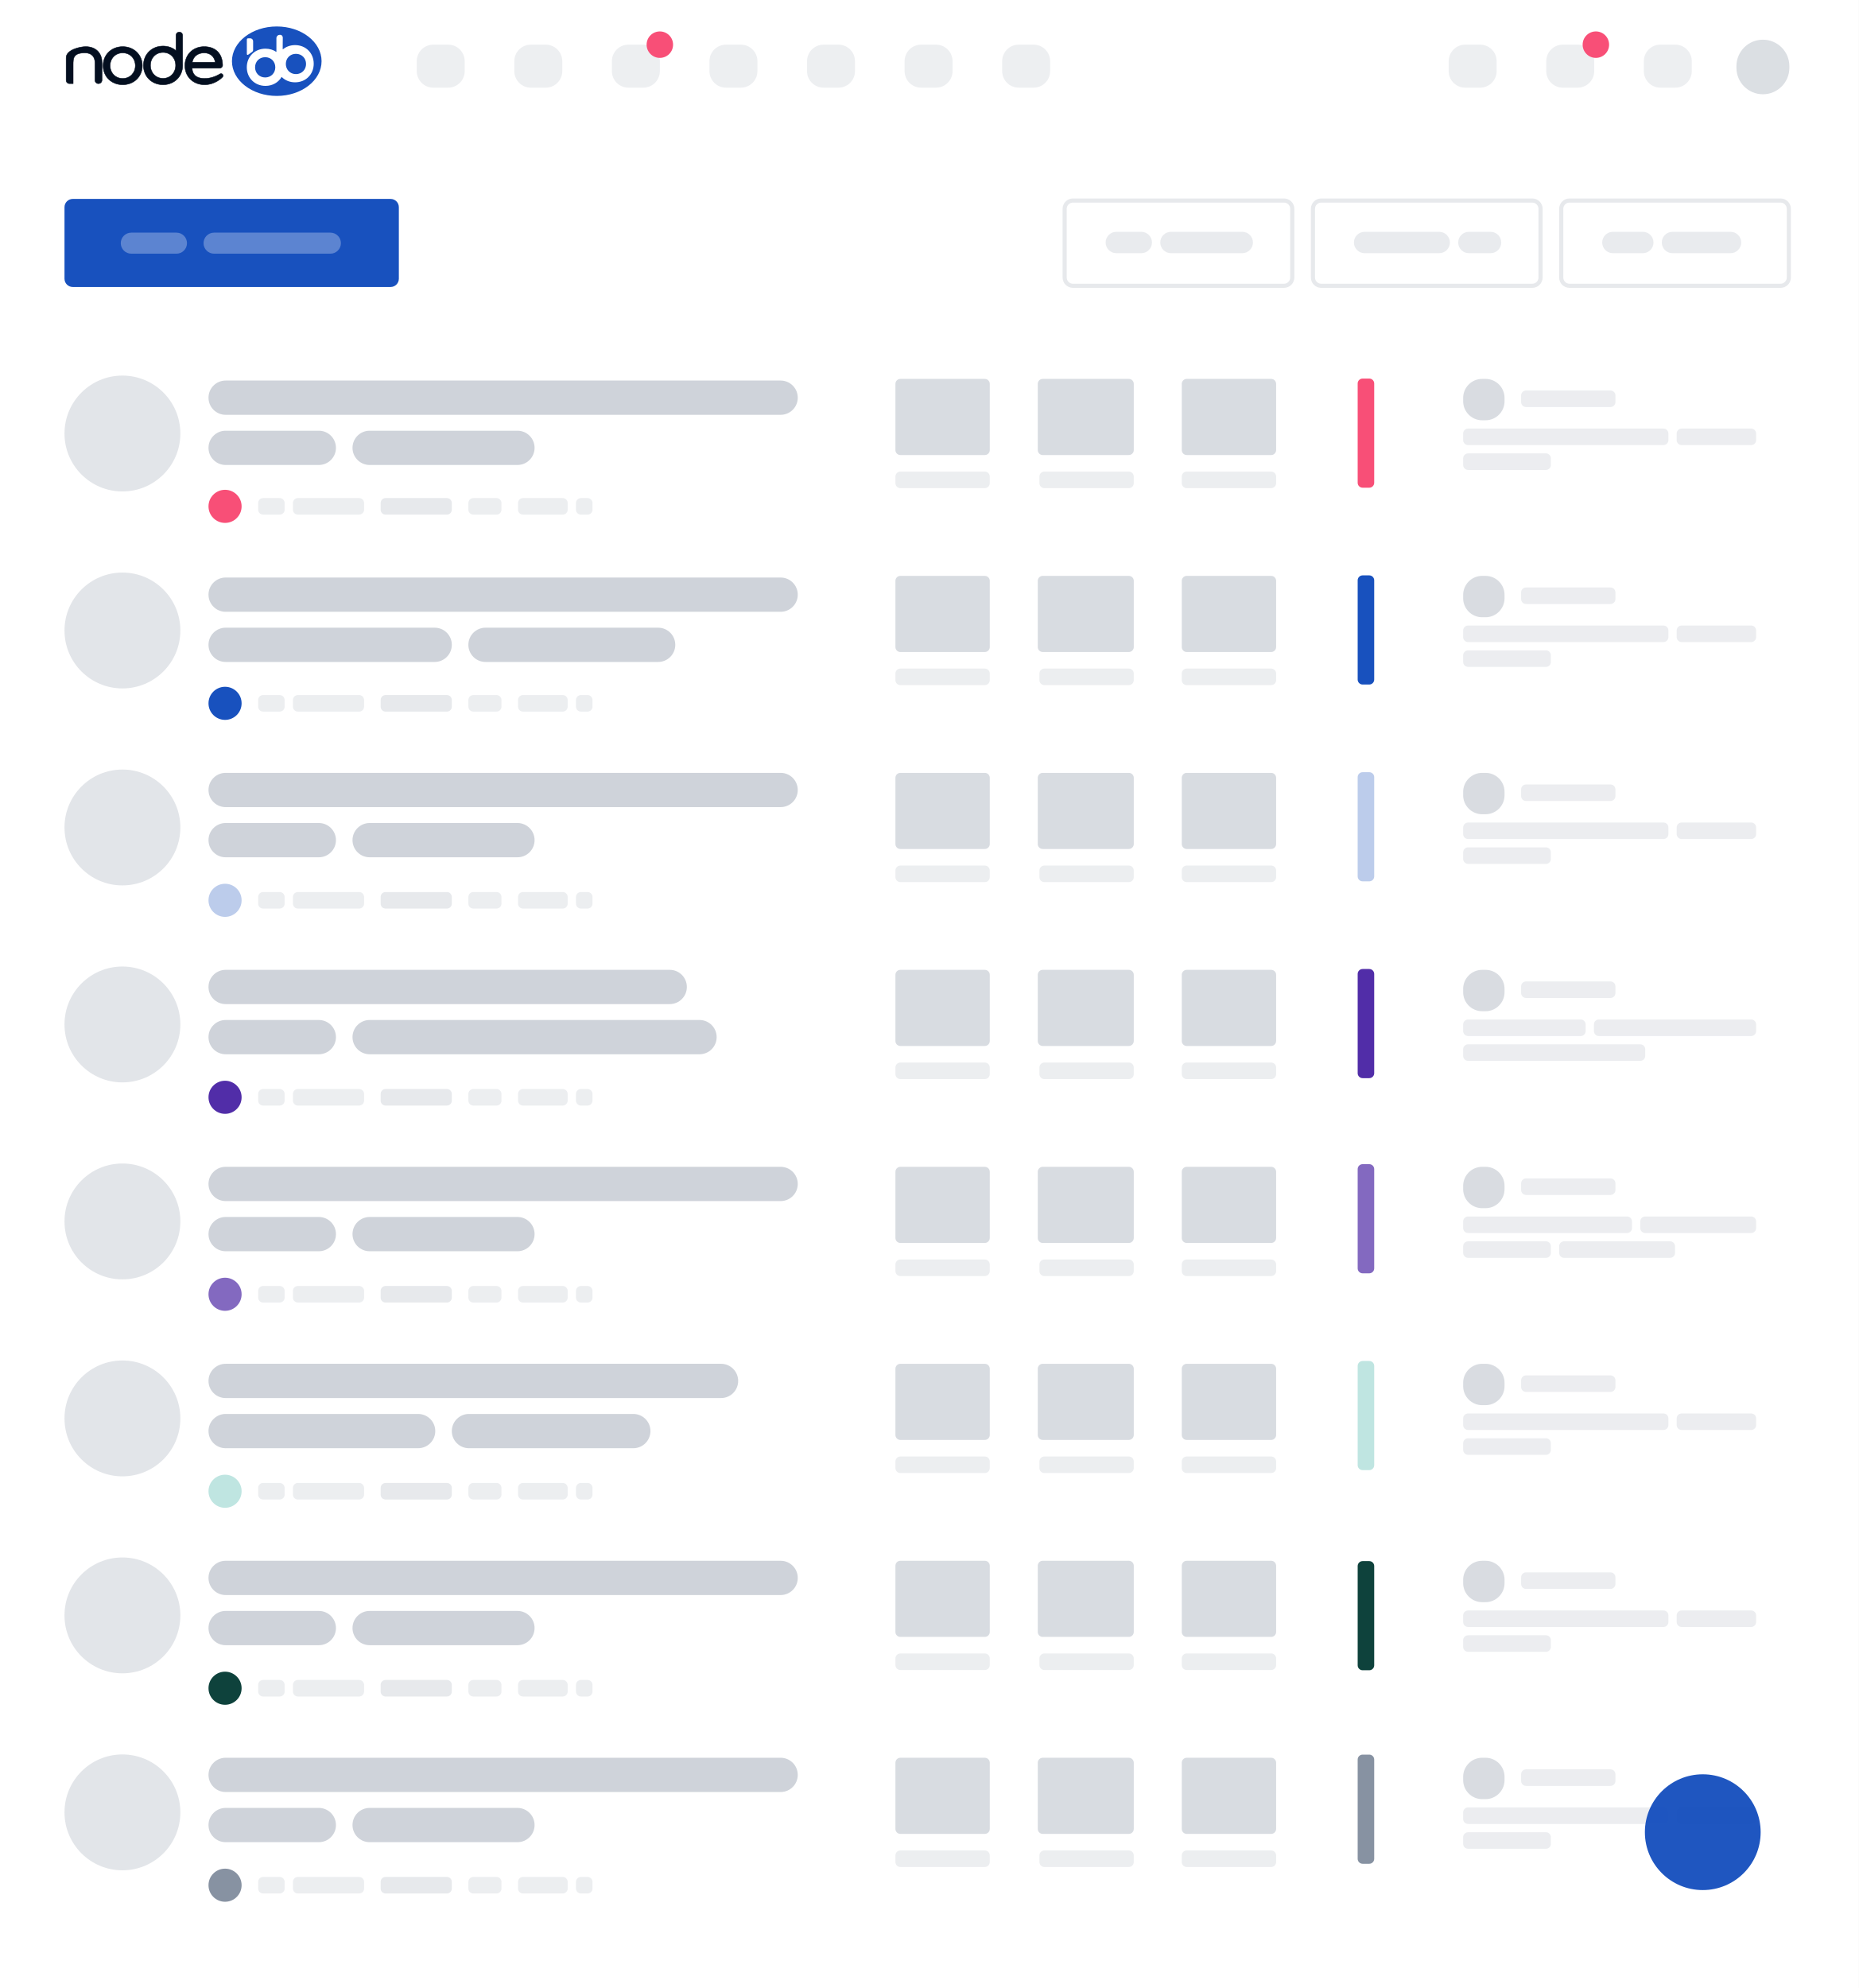
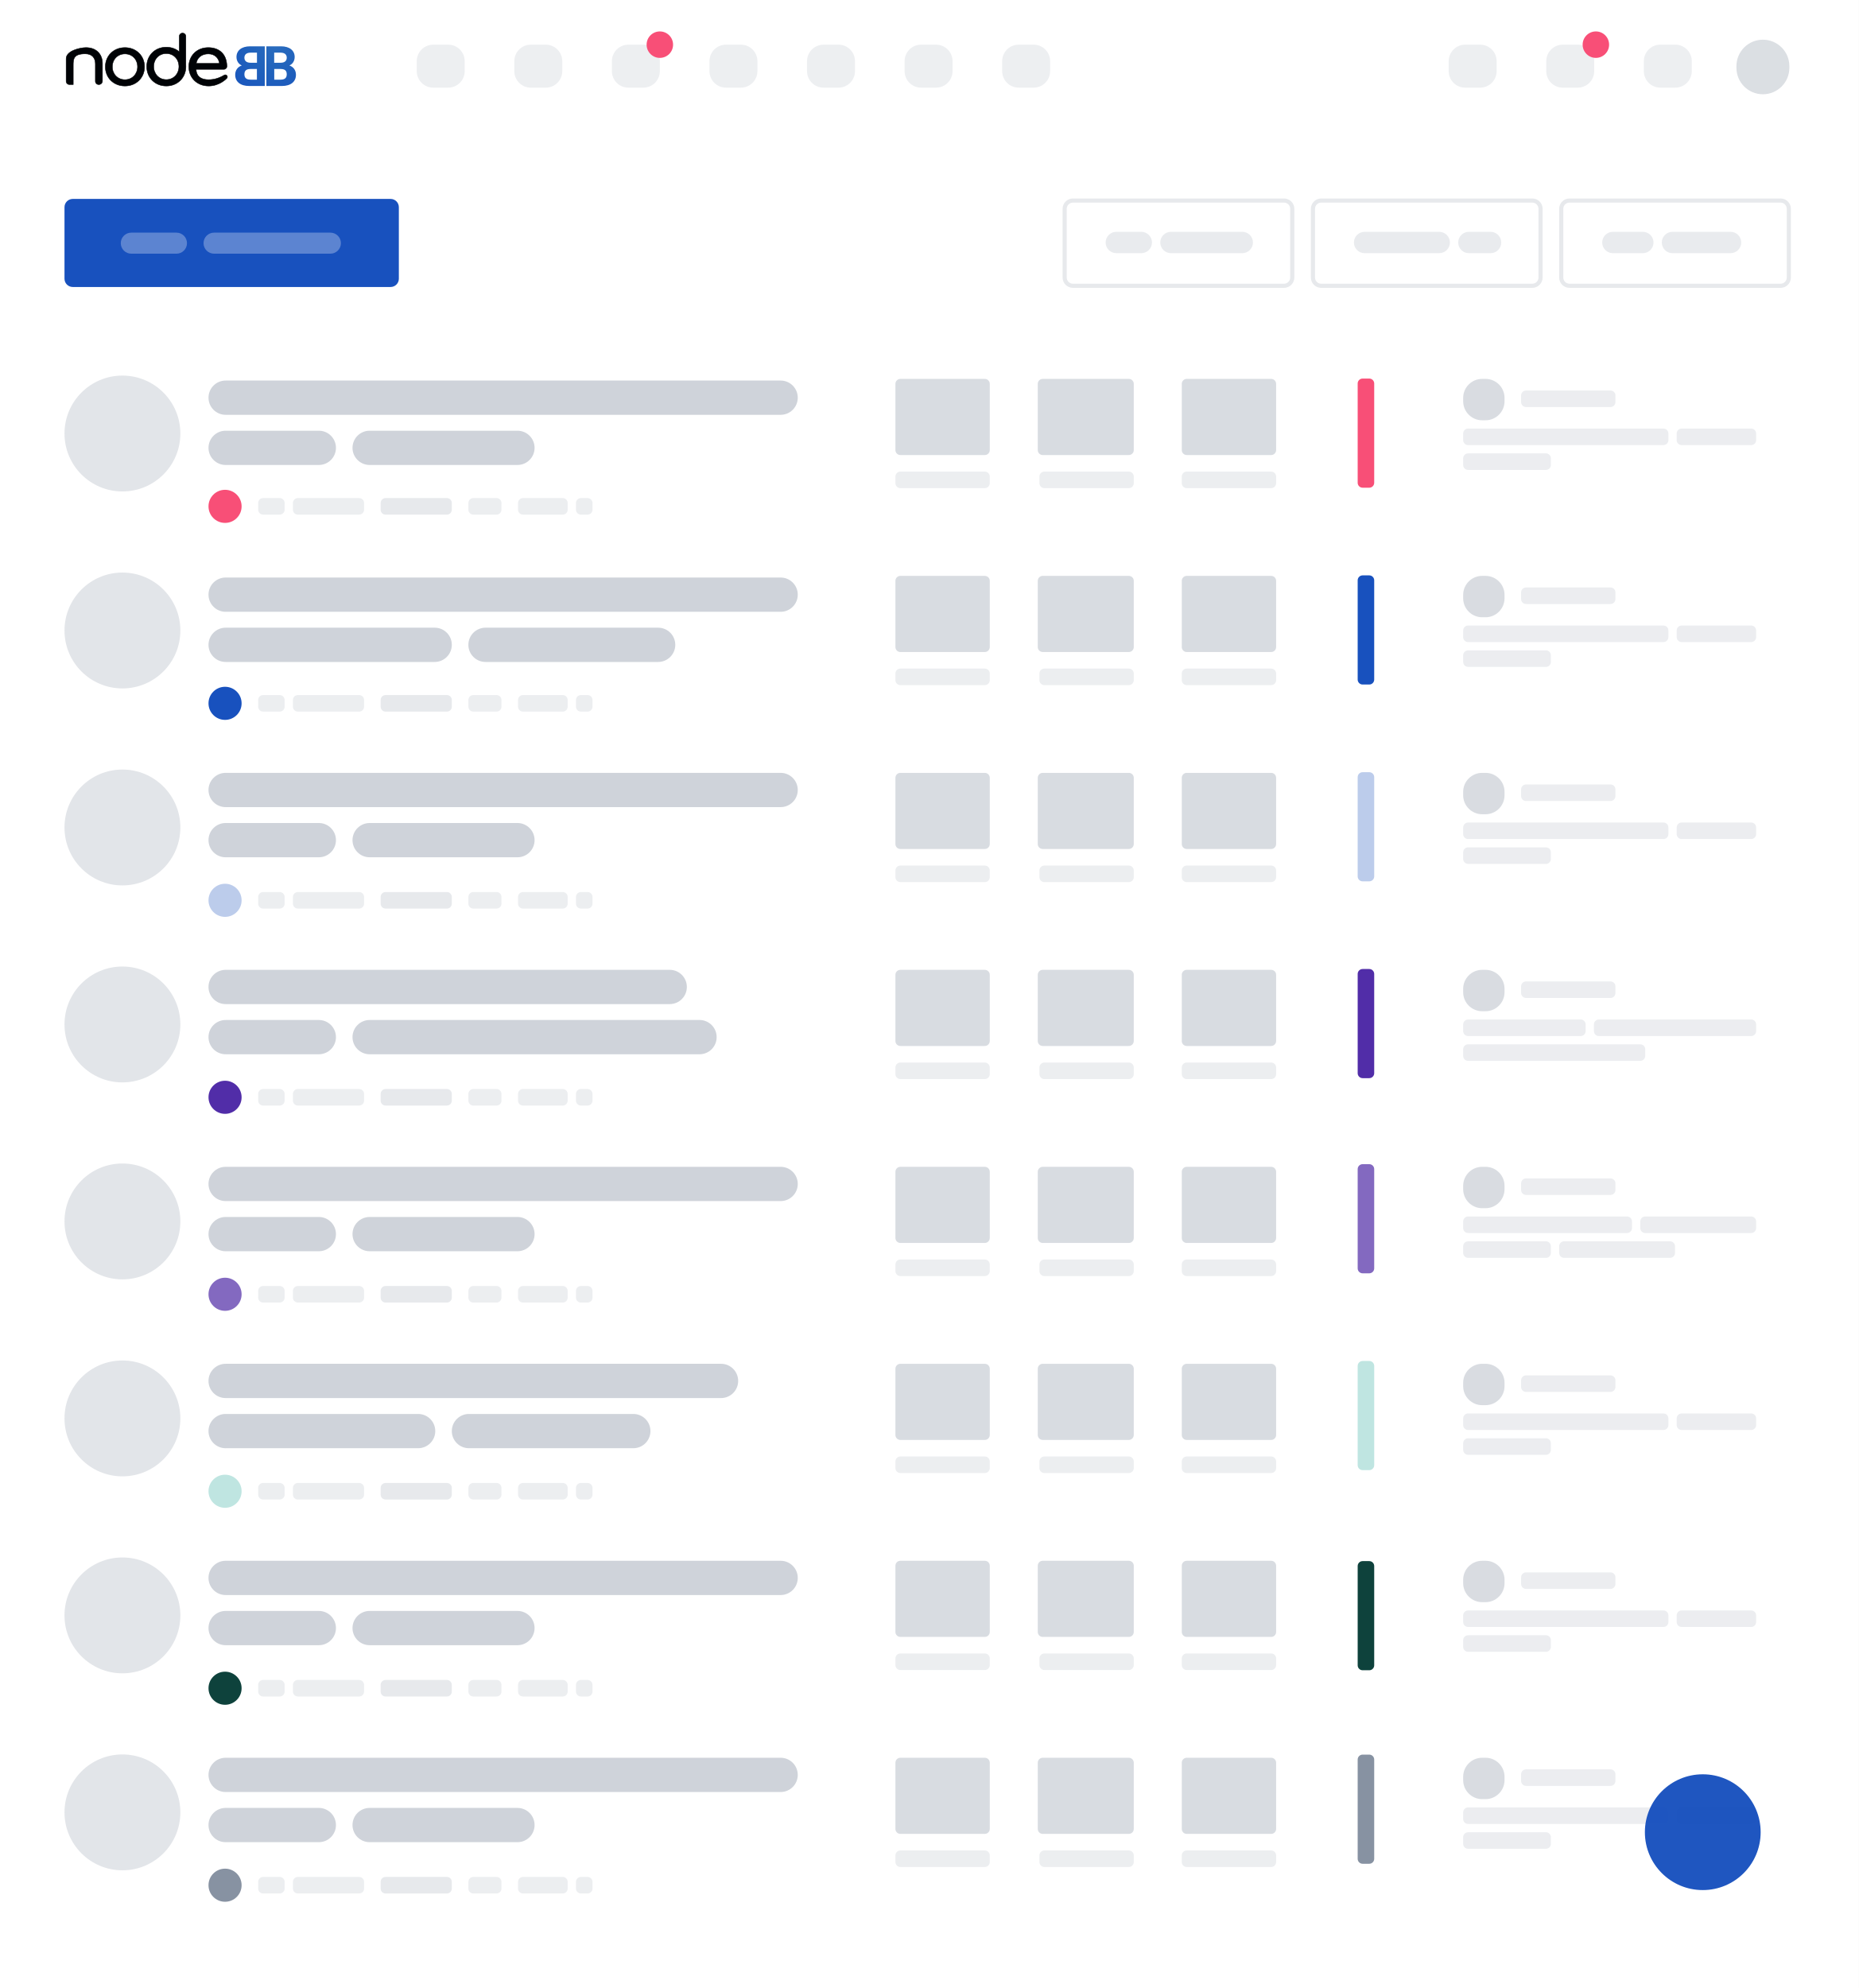
<svg xmlns="http://www.w3.org/2000/svg" width="1124" height="1202" viewBox="0 0 1124 1202">
  <defs>
    <linearGradient id="community-home-alt-a" x1="50.007%" x2="50.007%" y1="-141.4%" y2="-47.015%">
      <stop offset="0%" stop-color="#2A6CBE" />
      <stop offset="38.688%" stop-color="#2062BC" />
      <stop offset="49.182%" stop-color="#1F5FBC" />
      <stop offset="66.583%" stop-color="#1C5ABD" />
      <stop offset="85.354%" stop-color="#1956BC" />
      <stop offset="100%" stop-color="#1851BE" />
    </linearGradient>
    <linearGradient id="community-home-alt-b" x1="50.007%" x2="50.007%" y1="0%" y2="100%">
      <stop offset="0%" stop-color="#040F20" />
      <stop offset="100%" stop-color="#000306" />
    </linearGradient>
+     <radialGradient id="community-home-alt-c" cx="65.599%" cy="0%" r="167.283%" fx="65.599%" fy="0%" gradientTransform="matrix(-.52372 .5978 -.39054 -.80165 1 -.392)">
+       <stop offset="0%" stop-color="#2A6CBE" />
+       <stop offset="38.688%" stop-color="#2062BC" />
+       <stop offset="49.182%" stop-color="#1F5FBC" />
+       <stop offset="66.583%" stop-color="#1C5ABD" />
+       <stop offset="85.354%" stop-color="#1956BC" />
+       <stop offset="100%" stop-color="#1851BE" />
+     </radialGradient>
  </defs>
  <g fill="none" fill-rule="evenodd">
    <rect width="1124" height="1202" fill="#FFF" />
    <g transform="translate(39 -26)">
      <g transform="translate(0 146)">
        <rect width="202.18" height="53.25" y=".274" fill="url(#community-home-alt-a)" rx="5" />
        <g fill="#FFF" opacity=".296" transform="translate(34.03 20.664)">
          <rect width="40.036" height="12.716" rx="6.358" />
          <rect width="83.074" height="12.716" x="50.045" rx="6.358" />
        </g>
        <g transform="translate(603.537)">
          <g transform="translate(300.267)">
            <rect width="137.625" height="51.545" x="1.25" y="1.25" stroke="#8792A2" stroke-opacity=".2" stroke-width="2.5" rx="5" />
            <rect width="31.028" height="12.906" x="26.023" y="20.166" fill="#8792A2" opacity=".18" rx="6.453" />
            <rect width="48.043" height="12.906" x="62.055" y="20.166" fill="#8792A2" opacity=".18" rx="6.453" />
          </g>
          <g transform="translate(150.134)">
            <rect width="137.625" height="51.545" x="1.25" y="1.25" stroke="#8792A2" stroke-opacity=".2" stroke-width="2.5" rx="5" />
            <rect width="58.052" height="12.906" x="26.023" y="20.166" fill="#8792A2" opacity=".18" rx="6.453" />
            <rect width="26.023" height="12.906" x="89.079" y="20.166" fill="#8792A2" opacity=".18" rx="6.453" />
          </g>
          <rect width="137.625" height="51.545" x="1.25" y="1.25" stroke="#8792A2" stroke-opacity=".2" stroke-width="2.5" rx="5" />
          <rect width="28.025" height="12.906" x="26.023" y="20.166" fill="#8792A2" opacity=".18" rx="6.453" />
          <rect width="56.05" height="12.906" x="59.053" y="20.166" fill="#8792A2" opacity=".18" rx="6.453" />
        </g>
        <g transform="translate(0 107.09)">
          <ellipse cx="35.031" cy="35.029" fill="#8792A2" opacity=".24" rx="35.031" ry="35.029" />
          <g transform="translate(87.077 1.002)">
            <path fill="#8792A2" d="M66.709,32.327 C72.431,32.327 77.069,36.965 77.069,42.687 C77.069,48.408 72.431,53.046 66.709,53.046 L10.359,53.046 C4.638,53.046 -2.62200154e-13,48.408 -2.62900812e-13,42.687 C-2.63601471e-13,36.965 4.638,32.327 10.359,32.327 L66.709,32.327 Z M186.816,32.327 C192.537,32.327 197.175,36.965 197.175,42.687 C197.175,48.408 192.537,53.046 186.816,53.046 L186.816,53.046 L97.437,53.046 C91.716,53.046 87.077,48.408 87.077,42.687 C87.077,36.965 91.716,32.327 97.437,32.327 L97.437,32.327 Z M345.958,2 C351.679,2 356.317,6.638 356.317,12.359 C356.317,18.081 351.679,22.719 345.958,22.719 L10.359,22.719 C4.638,22.719 -1.41407889e-13,18.081 -1.42108547e-13,12.359 C-1.42809206e-13,6.638 4.638,2 10.359,2 L345.958,2 Z" opacity=".4" />
            <g transform="translate(415.37)">
              <rect width="58.052" height="46.038" x="86.077" y="1" fill="#8792A2" opacity=".322" rx="3" />
              <rect width="57.051" height="46.038" y="1" fill="#8792A2" opacity=".322" rx="3" />
              <rect width="57.051" height="46.038" x="173.154" y="1" fill="#8792A2" opacity=".322" rx="3" />
              <rect width="10" height="66" x="279.517" y=".794" fill="#F84F77" rx="3" />
              <rect width="10" height="66" x="279.517" y="119.794" fill="#1851BE" rx="3" />
              <rect width="10" height="66" x="279.517" y="238.794" fill="#BCCCEB" rx="3" />
              <rect width="10" height="66" x="279.517" y="357.794" fill="#512DA8" rx="3" />
              <rect width="10" height="66" x="279.517" y="475.794" fill="#8369C0" rx="3" />
              <rect width="10" height="66" x="279.517" y="594.794" fill="#BFE5E1" rx="3" />
              <rect width="10" height="66" x="279.517" y="715.794" fill="#0E423C" rx="3" />
              <rect width="10" height="66" x="279.517" y="832.794" fill="#8792A2" rx="3" />
              <rect width="58.052" height="46.038" x="86.077" y="120.099" fill="#8792A2" opacity=".322" rx="3" />
              <rect width="57.051" height="46.038" y="120.099" fill="#8792A2" opacity=".322" rx="3" />
              <rect width="57.051" height="46.038" x="173.154" y="120.099" fill="#8792A2" opacity=".322" rx="3" />
              <rect width="58.052" height="46.038" x="86.077" y="239.198" fill="#8792A2" opacity=".322" rx="3" />
              <rect width="57.051" height="46.038" y="239.198" fill="#8792A2" opacity=".322" rx="3" />
              <rect width="57.051" height="46.038" x="173.154" y="239.198" fill="#8792A2" opacity=".322" rx="3" />
              <rect width="58.052" height="46.038" x="86.077" y="358.298" fill="#8792A2" opacity=".322" rx="3" />
              <rect width="57.051" height="46.038" y="358.298" fill="#8792A2" opacity=".322" rx="3" />
              <rect width="57.051" height="46.038" x="173.154" y="358.298" fill="#8792A2" opacity=".322" rx="3" />
              <rect width="58.052" height="46.038" x="86.077" y="477.397" fill="#8792A2" opacity=".322" rx="3" />
              <rect width="57.051" height="46.038" y="477.397" fill="#8792A2" opacity=".322" rx="3" />
              <rect width="57.051" height="46.038" x="173.154" y="477.397" fill="#8792A2" opacity=".322" rx="3" />
              <rect width="58.052" height="46.038" x="86.077" y="596.496" fill="#8792A2" opacity=".322" rx="3" />
              <rect width="57.051" height="46.038" y="596.496" fill="#8792A2" opacity=".322" rx="3" />
              <rect width="57.051" height="46.038" x="173.154" y="596.496" fill="#8792A2" opacity=".322" rx="3" />
              <rect width="58.052" height="46.038" x="86.077" y="715.595" fill="#8792A2" opacity=".322" rx="3" />
              <rect width="57.051" height="46.038" y="715.595" fill="#8792A2" opacity=".322" rx="3" />
              <rect width="57.051" height="46.038" x="173.154" y="715.595" fill="#8792A2" opacity=".322" rx="3" />
              <rect width="58.052" height="46.038" x="86.077" y="834.695" fill="#8792A2" opacity=".322" rx="3" />
              <rect width="57.051" height="46.038" y="834.695" fill="#8792A2" opacity=".322" rx="3" />
              <rect width="57.051" height="46.038" x="173.154" y="834.695" fill="#8792A2" opacity=".322" rx="3" />
              <g fill="#ECEEF0" transform="translate(0 57.047)">
                <rect width="57.051" height="10.008" rx="3" />
                <rect width="57.051" height="10.008" x="87.077" rx="3" />
                <rect width="57.051" height="10.008" x="173.154" rx="3" />
                <rect width="57.051" height="10.008" y="119.099" rx="3" />
                <rect width="57.051" height="10.008" x="87.077" y="119.099" rx="3" />
                <rect width="57.051" height="10.008" x="173.154" y="119.099" rx="3" />
                <rect width="57.051" height="10.008" y="238.198" rx="3" />
                <rect width="57.051" height="10.008" x="87.077" y="238.198" rx="3" />
                <rect width="57.051" height="10.008" x="173.154" y="238.198" rx="3" />
                <rect width="57.051" height="10.008" y="357.298" rx="3" />
                <rect width="57.051" height="10.008" x="87.077" y="357.298" rx="3" />
                <rect width="57.051" height="10.008" x="173.154" y="357.298" rx="3" />
                <rect width="57.051" height="10.008" y="476.397" rx="3" />
                <rect width="57.051" height="10.008" x="87.077" y="476.397" rx="3" />
                <rect width="57.051" height="10.008" x="173.154" y="476.397" rx="3" />
                <rect width="57.051" height="10.008" y="595.496" rx="3" />
                <rect width="57.051" height="10.008" x="87.077" y="595.496" rx="3" />
                <rect width="57.051" height="10.008" x="173.154" y="595.496" rx="3" />
                <rect width="57.051" height="10.008" y="714.595" rx="3" />
                <rect width="57.051" height="10.008" x="87.077" y="714.595" rx="3" />
                <rect width="57.051" height="10.008" x="173.154" y="714.595" rx="3" />
                <rect width="57.051" height="10.008" y="833.695" rx="3" />
                <rect width="57.051" height="10.008" x="87.077" y="833.695" rx="3" />
                <rect width="57.051" height="10.008" x="173.154" y="833.695" rx="3" />
              </g>
            </g>
            <g fill="#8792A2" opacity=".32" transform="translate(758.675 1)">
              <rect width="25.022" height="25.021" rx="11.5" />
              <rect width="25.022" height="25.021" y="119.099" rx="11.5" />
              <rect width="25.022" height="25.021" y="238.198" rx="11.5" />
              <rect width="25.022" height="25.021" y="357.298" rx="11.5" />
              <rect width="25.022" height="25.021" y="476.397" rx="11.5" />
              <rect width="25.022" height="25.021" y="595.496" rx="11.5" />
              <rect width="25.022" height="25.021" y="714.595" rx="11.5" />
              <rect width="25.022" height="25.021" y="833.695" rx="11.5" />
            </g>
            <rect width="57.051" height="10.008" x="793.706" y="8.006" fill="#8792A2" opacity=".164" rx="3" />
            <rect width="124.11" height="10.008" x="758.675" y="31.025" fill="#8792A2" opacity=".164" rx="3" />
            <rect width="48.043" height="10.008" x="887.79" y="31.025" fill="#8792A2" opacity=".164" rx="3" />
            <rect width="53.047" height="10.008" x="758.675" y="46.038" fill="#8792A2" opacity=".164" rx="3" />
          </g>
          <g transform="translate(87.077 69.058)">
            <rect width="16.014" height="10.008" x="30.027" y="5.004" fill="#8792A2" opacity=".158" rx="3" />
            <rect width="43.038" height="10.008" x="51.045" y="5.004" fill="#8792A2" opacity=".158" rx="3" />
            <rect width="20.018" height="10.008" x="157.14" y="5.004" fill="#8792A2" opacity=".158" rx="3" />
            <rect width="30.027" height="10.008" x="187.167" y="5.004" fill="#8792A2" opacity=".158" rx="3" />
            <rect width="10.009" height="10.008" x="222.198" y="5.004" fill="#8792A2" opacity=".158" rx="3" />
            <rect width="43.038" height="10.017" x="104.093" y="5" fill="#8792A2" opacity=".204" rx="3" />
            <rect width="20.018" height="20.017" fill="#F84F77" rx="10" />
          </g>
        </g>
        <g transform="translate(0 226.188)">
          <ellipse cx="35.031" cy="35.029" fill="#8792A2" opacity=".24" rx="35.031" ry="35.029" />
          <g transform="translate(87.077 2.002)">
            <path fill="#8792A2" d="M136.772,31.327 C142.493,31.327 147.131,35.965 147.131,41.687 C147.131,47.408 142.493,52.046 136.772,52.046 L10.359,52.046 C4.638,52.046 -7.03536149e-14,47.408 -7.10542736e-14,41.687 C-7.17549322e-14,35.965 4.638,31.327 10.359,31.327 L136.772,31.327 Z M271.892,31.327 C277.613,31.327 282.251,35.965 282.251,41.687 C282.251,47.408 277.613,52.046 271.892,52.046 L271.892,52.046 L167.499,52.046 C161.778,52.046 157.14,47.408 157.14,41.687 C157.14,35.965 161.778,31.327 167.499,31.327 L167.499,31.327 Z M345.958,1 C351.679,1 356.317,5.638 356.317,11.359 C356.317,17.081 351.679,21.719 345.958,21.719 L10.359,21.719 C4.638,21.719 -1.41407889e-13,17.081 -1.42108547e-13,11.359 C-1.42809206e-13,5.638 4.638,1 10.359,1 L345.958,1 Z" opacity=".4" />
            <rect width="57.051" height="10.008" x="793.706" y="7.006" fill="#8792A2" opacity=".164" rx="3" />
            <rect width="124.11" height="10.008" x="758.675" y="30.025" fill="#8792A2" opacity=".164" rx="3" />
            <rect width="48.043" height="10.008" x="887.79" y="30.025" fill="#8792A2" opacity=".164" rx="3" />
            <rect width="53.047" height="10.008" x="758.675" y="45.038" fill="#8792A2" opacity=".164" rx="3" />
          </g>
          <g transform="translate(87.077 69.058)">
            <rect width="16.014" height="10.008" x="30.027" y="5.004" fill="#8792A2" opacity=".158" rx="3" />
            <rect width="43.038" height="10.008" x="51.045" y="5.004" fill="#8792A2" opacity=".158" rx="3" />
            <rect width="20.018" height="10.008" x="157.14" y="5.004" fill="#8792A2" opacity=".158" rx="3" />
            <rect width="30.027" height="10.008" x="187.167" y="5.004" fill="#8792A2" opacity=".158" rx="3" />
            <rect width="10.009" height="10.008" x="222.198" y="5.004" fill="#8792A2" opacity=".158" rx="3" />
            <rect width="43.038" height="10.017" x="104.093" y="5" fill="#8792A2" opacity=".204" rx="3" />
            <rect width="20.018" height="20.017" fill="#1851BE" rx="10" />
          </g>
        </g>
        <g transform="translate(0 345.288)">
          <ellipse cx="35.031" cy="35.029" fill="#8792A2" opacity=".24" rx="35.031" ry="35.029" />
          <g transform="translate(87.077 2.002)">
-             <path fill="#8792A2" d="M66.709,30.327 C72.431,30.327 77.069,34.965 77.069,40.687 C77.069,46.408 72.431,51.046 66.709,51.046 L10.359,51.046 C4.638,51.046 -1.20091606e-13,46.408 -1.20792265e-13,40.687 C-1.21492924e-13,34.965 4.638,30.327 10.359,30.327 L66.709,30.327 Z M186.816,30.327 C192.537,30.327 197.175,34.965 197.175,40.687 C197.175,46.408 192.537,51.046 186.816,51.046 L186.816,51.046 L97.437,51.046 C91.716,51.046 87.077,46.408 87.077,40.687 C87.077,34.965 91.716,30.327 97.437,30.327 L97.437,30.327 Z M345.958,0 C351.679,1.13835099e-14 356.317,4.638 356.317,10.359 C356.317,16.081 351.679,20.719 345.958,20.719 L10.359,20.719 C4.638,20.719 7.00658643e-16,16.081 0,10.359 C-7.00658643e-16,4.638 4.638,1.05098796e-15 10.359,0 L345.958,0 Z" opacity=".4" />
+             <path fill="#8792A2" d="M66.709,30.327 C72.431,30.327 77.069,34.965 77.069,40.687 C77.069,46.408 72.431,51.046 66.709,51.046 L10.359,51.046 C4.638,51.046 -1.20091606e-13,46.408 -1.20792265e-13,40.687 C-1.21492924e-13,34.965 4.638,30.327 10.359,30.327 L66.709,30.327 Z M186.816,30.327 C192.537,30.327 197.175,34.965 197.175,40.687 C197.175,46.408 192.537,51.046 186.816,51.046 L186.816,51.046 L97.437,51.046 C91.716,51.046 87.077,46.408 87.077,40.687 C87.077,34.965 91.716,30.327 97.437,30.327 L97.437,30.327 Z M345.958,0 C351.679,3.77376536e-14 356.317,4.638 356.317,10.359 C356.317,16.081 351.679,20.719 345.958,20.719 L10.359,20.719 C4.638,20.719 7.00658643e-16,16.081 0,10.359 C-7.00658643e-16,4.638 4.638,1.05098796e-15 10.359,0 L345.958,0 Z" opacity=".4" />
            <rect width="57.051" height="10.008" x="793.706" y="7.006" fill="#8792A2" opacity=".164" rx="3" />
            <rect width="124.11" height="10.008" x="758.675" y="30.025" fill="#8792A2" opacity=".164" rx="3" />
            <rect width="48.043" height="10.008" x="887.79" y="30.025" fill="#8792A2" opacity=".164" rx="3" />
            <rect width="53.047" height="10.008" x="758.675" y="45.038" fill="#8792A2" opacity=".164" rx="3" />
          </g>
          <g transform="translate(87.077 69.058)">
            <rect width="16.014" height="10.008" x="30.027" y="5.004" fill="#8792A2" opacity=".158" rx="3" />
            <rect width="43.038" height="10.008" x="51.045" y="5.004" fill="#8792A2" opacity=".158" rx="3" />
            <rect width="20.018" height="10.008" x="157.14" y="5.004" fill="#8792A2" opacity=".158" rx="3" />
            <rect width="30.027" height="10.008" x="187.167" y="5.004" fill="#8792A2" opacity=".158" rx="3" />
            <rect width="10.009" height="10.008" x="222.198" y="5.004" fill="#8792A2" opacity=".158" rx="3" />
            <rect width="43.038" height="10.017" x="104.093" y="5" fill="#8792A2" opacity=".204" rx="3" />
            <rect width="20.018" height="20.017" fill="#BCCCEB" rx="10" />
          </g>
        </g>
        <g transform="translate(0 464.387)">
          <ellipse cx="35.031" cy="35.029" fill="#8792A2" opacity=".24" rx="35.031" ry="35.029" />
          <g transform="translate(87.077 2.002)">
-             <path fill="#8792A2" d="M66.709,30.327 C72.431,30.327 77.069,34.965 77.069,40.687 C77.069,46.408 72.431,51.046 66.709,51.046 L10.359,51.046 C4.638,51.046 -1.20091606e-13,46.408 -1.20792265e-13,40.687 C-1.21492924e-13,34.965 4.638,30.327 10.359,30.327 L66.709,30.327 Z M296.914,30.327 C302.635,30.327 307.273,34.965 307.273,40.687 C307.273,46.408 302.635,51.046 296.914,51.046 L296.914,51.046 L97.437,51.046 C91.716,51.046 87.077,46.408 87.077,40.687 C87.077,34.965 91.716,30.327 97.437,30.327 L97.437,30.327 Z M278.898,0 C284.619,9.60715307e-15 289.257,4.638 289.257,10.359 C289.257,16.081 284.619,20.719 278.898,20.719 L10.359,20.719 C4.638,20.719 7.00658643e-16,16.081 0,10.359 C-7.00658643e-16,4.638 4.638,1.05098796e-15 10.359,0 L278.898,0 Z" opacity=".4" />
+             <path fill="#8792A2" d="M66.709,30.327 C72.431,30.327 77.069,34.965 77.069,40.687 C77.069,46.408 72.431,51.046 66.709,51.046 L10.359,51.046 C4.638,51.046 -1.20091606e-13,46.408 -1.20792265e-13,40.687 C-1.21492924e-13,34.965 4.638,30.327 10.359,30.327 L66.709,30.327 Z M296.914,30.327 C302.635,30.327 307.273,34.965 307.273,40.687 C307.273,46.408 302.635,51.046 296.914,51.046 L296.914,51.046 L97.437,51.046 C91.716,51.046 87.077,46.408 87.077,40.687 C87.077,34.965 91.716,30.327 97.437,30.327 L97.437,30.327 Z M278.898,0 C284.619,1.13835099e-14 289.257,4.638 289.257,10.359 C289.257,16.081 284.619,20.719 278.898,20.719 L10.359,20.719 C4.638,20.719 7.00658643e-16,16.081 0,10.359 C-7.00658643e-16,4.638 4.638,1.05098796e-15 10.359,0 L278.898,0 Z" opacity=".4" />
            <rect width="57.051" height="10.008" x="793.706" y="7.006" fill="#8792A2" opacity=".164" rx="3" />
            <rect width="74.066" height="10.008" x="758.675" y="30.025" fill="#8792A2" opacity=".164" rx="3" />
            <rect width="98.087" height="10.008" x="837.745" y="30.025" fill="#8792A2" opacity=".164" rx="3" />
            <rect width="110.098" height="10.008" x="758.675" y="45.021" fill="#8792A2" opacity=".164" rx="3" />
          </g>
          <g transform="translate(87.077 69.058)">
            <rect width="16.014" height="10.008" x="30.027" y="5.004" fill="#8792A2" opacity=".158" rx="3" />
            <rect width="43.038" height="10.008" x="51.045" y="5.004" fill="#8792A2" opacity=".158" rx="3" />
            <rect width="20.018" height="10.008" x="157.14" y="5.004" fill="#8792A2" opacity=".158" rx="3" />
            <rect width="30.027" height="10.008" x="187.167" y="5.004" fill="#8792A2" opacity=".158" rx="3" />
            <rect width="10.009" height="10.008" x="222.198" y="5.004" fill="#8792A2" opacity=".158" rx="3" />
            <rect width="43.038" height="10.017" x="104.093" y="5" fill="#8792A2" opacity=".204" rx="3" />
            <rect width="20.018" height="20.017" fill="#512DA8" rx="10" />
          </g>
        </g>
        <g transform="translate(0 583.486)">
          <ellipse cx="35.031" cy="35.029" fill="#8792A2" opacity=".24" rx="35.031" ry="35.029" />
          <g transform="translate(87.077 2.002)">
-             <path fill="#8792A2" d="M66.709,30.327 C72.431,30.327 77.069,34.965 77.069,40.687 C77.069,46.408 72.431,51.046 66.709,51.046 L10.359,51.046 C4.638,51.046 -1.20091606e-13,46.408 -1.20792265e-13,40.687 C-1.21492924e-13,34.965 4.638,30.327 10.359,30.327 L66.709,30.327 Z M186.816,30.327 C192.537,30.327 197.175,34.965 197.175,40.687 C197.175,46.408 192.537,51.046 186.816,51.046 L186.816,51.046 L97.437,51.046 C91.716,51.046 87.077,46.408 87.077,40.687 C87.077,34.965 91.716,30.327 97.437,30.327 L97.437,30.327 Z M345.958,0 C351.679,1.13835099e-14 356.317,4.638 356.317,10.359 C356.317,16.081 351.679,20.719 345.958,20.719 L10.359,20.719 C4.638,20.719 7.00658643e-16,16.081 0,10.359 C-7.00658643e-16,4.638 4.638,1.05098796e-15 10.359,0 L345.958,0 Z" opacity=".4" />
+             <path fill="#8792A2" d="M66.709,30.327 C72.431,30.327 77.069,34.965 77.069,40.687 C77.069,46.408 72.431,51.046 66.709,51.046 L10.359,51.046 C4.638,51.046 -1.20091606e-13,46.408 -1.20792265e-13,40.687 C-1.21492924e-13,34.965 4.638,30.327 10.359,30.327 L66.709,30.327 Z M186.816,30.327 C192.537,30.327 197.175,34.965 197.175,40.687 C197.175,46.408 192.537,51.046 186.816,51.046 L186.816,51.046 L97.437,51.046 C91.716,51.046 87.077,46.408 87.077,40.687 C87.077,34.965 91.716,30.327 97.437,30.327 L97.437,30.327 Z M345.958,0 C351.679,3.77376536e-14 356.317,4.638 356.317,10.359 C356.317,16.081 351.679,20.719 345.958,20.719 L10.359,20.719 C4.638,20.719 7.00658643e-16,16.081 0,10.359 C-7.00658643e-16,4.638 4.638,1.05098796e-15 10.359,0 L345.958,0 Z" opacity=".4" />
            <rect width="57.051" height="10.008" x="793.706" y="7.006" fill="#8792A2" opacity=".164" rx="3" />
            <rect width="102.091" height="10.008" x="758.675" y="30.025" fill="#8792A2" opacity=".164" rx="3" />
            <rect width="70.062" height="10.008" x="865.77" y="30.025" fill="#8792A2" opacity=".164" rx="3" />
            <rect width="53.047" height="10.008" x="758.675" y="45.038" fill="#8792A2" opacity=".164" rx="3" />
            <rect width="70.062" height="10.008" x="816.727" y="45.038" fill="#8792A2" opacity=".164" rx="3" />
          </g>
          <g transform="translate(87.077 69.058)">
            <rect width="16.014" height="10.008" x="30.027" y="5.004" fill="#8792A2" opacity=".158" rx="3" />
            <rect width="43.038" height="10.008" x="51.045" y="5.004" fill="#8792A2" opacity=".158" rx="3" />
            <rect width="20.018" height="10.008" x="157.14" y="5.004" fill="#8792A2" opacity=".158" rx="3" />
            <rect width="30.027" height="10.008" x="187.167" y="5.004" fill="#8792A2" opacity=".158" rx="3" />
            <rect width="10.009" height="10.008" x="222.198" y="5.004" fill="#8792A2" opacity=".158" rx="3" />
            <rect width="43.038" height="10.017" x="104.093" y="5" fill="#8792A2" opacity=".204" rx="3" />
            <rect width="20.018" height="20.017" fill="#8369C0" rx="10" />
          </g>
        </g>
        <g transform="translate(0 702.585)">
          <ellipse cx="35.031" cy="35.029" fill="#8792A2" opacity=".24" rx="35.031" ry="35.029" />
          <g transform="translate(87.077 2.002)">
-             <path fill="#8792A2" d="M126.763,30.327 C132.484,30.327 137.122,34.965 137.122,40.687 C137.122,46.408 132.484,51.046 126.763,51.046 L10.359,51.046 C4.638,51.046 -4.19319055e-14,46.408 -4.26325641e-14,40.687 C-4.33332228e-14,34.965 4.638,30.327 10.359,30.327 L126.763,30.327 Z M256.878,30.327 C262.6,30.327 267.238,34.965 267.238,40.687 C267.238,46.408 262.6,51.046 256.878,51.046 L256.878,51.046 L157.49,51.046 C151.769,51.046 147.131,46.408 147.131,40.687 C147.131,34.965 151.769,30.327 157.49,30.327 L157.49,30.327 Z M309.926,0 C315.647,3.77376536e-14 320.285,4.638 320.285,10.359 C320.285,16.081 315.647,20.719 309.926,20.719 L10.359,20.719 C4.638,20.719 7.00658643e-16,16.081 0,10.359 C-7.00658643e-16,4.638 4.638,1.05098796e-15 10.359,0 L309.926,0 Z" opacity=".4" />
+             <path fill="#8792A2" d="M126.763,30.327 C132.484,30.327 137.122,34.965 137.122,40.687 C137.122,46.408 132.484,51.046 126.763,51.046 L10.359,51.046 C4.638,51.046 -4.19319055e-14,46.408 -4.26325641e-14,40.687 C-4.33332228e-14,34.965 4.638,30.327 10.359,30.327 L126.763,30.327 Z M256.878,30.327 C262.6,30.327 267.238,34.965 267.238,40.687 C267.238,46.408 262.6,51.046 256.878,51.046 L256.878,51.046 L157.49,51.046 C151.769,51.046 147.131,46.408 147.131,40.687 C147.131,34.965 151.769,30.327 157.49,30.327 L157.49,30.327 Z M309.926,0 C315.647,1.13835099e-14 320.285,4.638 320.285,10.359 C320.285,16.081 315.647,20.719 309.926,20.719 L10.359,20.719 C4.638,20.719 7.00658643e-16,16.081 0,10.359 C-7.00658643e-16,4.638 4.638,1.05098796e-15 10.359,0 L309.926,0 Z" opacity=".4" />
            <rect width="57.051" height="10.008" x="793.706" y="7.006" fill="#8792A2" opacity=".164" rx="3" />
            <rect width="124.11" height="10.008" x="758.675" y="30.025" fill="#8792A2" opacity=".164" rx="3" />
            <rect width="48.043" height="10.008" x="887.79" y="30.025" fill="#8792A2" opacity=".164" rx="3" />
            <rect width="53.047" height="10.008" x="758.675" y="45.038" fill="#8792A2" opacity=".164" rx="3" />
          </g>
          <g transform="translate(87.077 69.058)">
            <rect width="16.014" height="10.008" x="30.027" y="5.004" fill="#8792A2" opacity=".158" rx="3" />
            <rect width="43.038" height="10.008" x="51.045" y="5.004" fill="#8792A2" opacity=".158" rx="3" />
            <rect width="20.018" height="10.008" x="157.14" y="5.004" fill="#8792A2" opacity=".158" rx="3" />
            <rect width="30.027" height="10.008" x="187.167" y="5.004" fill="#8792A2" opacity=".158" rx="3" />
            <rect width="10.009" height="10.008" x="222.198" y="5.004" fill="#8792A2" opacity=".158" rx="3" />
            <rect width="43.038" height="10.017" x="104.093" y="5" fill="#8792A2" opacity=".204" rx="3" />
            <rect width="20.018" height="20.017" fill="#BFE5E1" rx="10" />
          </g>
        </g>
        <g transform="translate(0 821.685)">
          <ellipse cx="35.031" cy="35.029" fill="#8792A2" opacity=".24" rx="35.031" ry="35.029" />
          <g transform="translate(87.077 2.002)">
-             <path fill="#8792A2" d="M66.709,30.327 C72.431,30.327 77.069,34.965 77.069,40.687 C77.069,46.408 72.431,51.046 66.709,51.046 L10.359,51.046 C4.638,51.046 -1.20091606e-13,46.408 -1.20792265e-13,40.687 C-1.21492924e-13,34.965 4.638,30.327 10.359,30.327 L66.709,30.327 Z M186.816,30.327 C192.537,30.327 197.175,34.965 197.175,40.687 C197.175,46.408 192.537,51.046 186.816,51.046 L186.816,51.046 L97.437,51.046 C91.716,51.046 87.077,46.408 87.077,40.687 C87.077,34.965 91.716,30.327 97.437,30.327 L97.437,30.327 Z M345.958,0 C351.679,1.13835099e-14 356.317,4.638 356.317,10.359 C356.317,16.081 351.679,20.719 345.958,20.719 L10.359,20.719 C4.638,20.719 7.00658643e-16,16.081 0,10.359 C-7.00658643e-16,4.638 4.638,1.05098796e-15 10.359,0 L345.958,0 Z" opacity=".4" />
+             <path fill="#8792A2" d="M66.709,30.327 C72.431,30.327 77.069,34.965 77.069,40.687 C77.069,46.408 72.431,51.046 66.709,51.046 L10.359,51.046 C4.638,51.046 -1.20091606e-13,46.408 -1.20792265e-13,40.687 C-1.21492924e-13,34.965 4.638,30.327 10.359,30.327 L66.709,30.327 Z M186.816,30.327 C192.537,30.327 197.175,34.965 197.175,40.687 C197.175,46.408 192.537,51.046 186.816,51.046 L186.816,51.046 L97.437,51.046 C91.716,51.046 87.077,46.408 87.077,40.687 C87.077,34.965 91.716,30.327 97.437,30.327 L97.437,30.327 Z M345.958,0 C351.679,3.77376536e-14 356.317,4.638 356.317,10.359 C356.317,16.081 351.679,20.719 345.958,20.719 L10.359,20.719 C4.638,20.719 7.00658643e-16,16.081 0,10.359 C-7.00658643e-16,4.638 4.638,1.05098796e-15 10.359,0 L345.958,0 Z" opacity=".4" />
            <rect width="57.051" height="10.008" x="793.706" y="7.006" fill="#8792A2" opacity=".164" rx="3" />
            <rect width="124.11" height="10.008" x="758.675" y="30.025" fill="#8792A2" opacity=".164" rx="3" />
            <rect width="48.043" height="10.008" x="887.79" y="30.025" fill="#8792A2" opacity=".164" rx="3" />
            <rect width="53.047" height="10.008" x="758.675" y="45.038" fill="#8792A2" opacity=".164" rx="3" />
          </g>
          <g transform="translate(87.077 69.058)">
            <rect width="16.014" height="10.008" x="30.027" y="5.004" fill="#8792A2" opacity=".158" rx="3" />
            <rect width="43.038" height="10.008" x="51.045" y="5.004" fill="#8792A2" opacity=".158" rx="3" />
            <rect width="20.018" height="10.008" x="157.14" y="5.004" fill="#8792A2" opacity=".158" rx="3" />
            <rect width="30.027" height="10.008" x="187.167" y="5.004" fill="#8792A2" opacity=".158" rx="3" />
            <rect width="10.009" height="10.008" x="222.198" y="5.004" fill="#8792A2" opacity=".158" rx="3" />
            <rect width="43.038" height="10.017" x="104.093" y="5" fill="#8792A2" opacity=".204" rx="3" />
            <rect width="20.018" height="20.017" fill="#0E423C" rx="10" />
          </g>
        </g>
        <g transform="translate(0 940.784)">
          <ellipse cx="35.031" cy="35.029" fill="#8792A2" opacity=".24" rx="35.031" ry="35.029" />
          <g transform="translate(87.077 2.002)">
-             <path fill="#8792A2" d="M66.709,30.327 C72.431,30.327 77.069,34.965 77.069,40.687 C77.069,46.408 72.431,51.046 66.709,51.046 L10.359,51.046 C4.638,51.046 -1.20091606e-13,46.408 -1.20792265e-13,40.687 C-1.21492924e-13,34.965 4.638,30.327 10.359,30.327 L66.709,30.327 Z M186.816,30.327 C192.537,30.327 197.175,34.965 197.175,40.687 C197.175,46.408 192.537,51.046 186.816,51.046 L186.816,51.046 L97.437,51.046 C91.716,51.046 87.077,46.408 87.077,40.687 C87.077,34.965 91.716,30.327 97.437,30.327 L97.437,30.327 Z M345.958,0 C351.679,1.13835099e-14 356.317,4.638 356.317,10.359 C356.317,16.081 351.679,20.719 345.958,20.719 L10.359,20.719 C4.638,20.719 7.00658643e-16,16.081 0,10.359 C-7.00658643e-16,4.638 4.638,1.05098796e-15 10.359,0 L345.958,0 Z" opacity=".4" />
+             <path fill="#8792A2" d="M66.709,30.327 C72.431,30.327 77.069,34.965 77.069,40.687 C77.069,46.408 72.431,51.046 66.709,51.046 L10.359,51.046 C4.638,51.046 -1.20091606e-13,46.408 -1.20792265e-13,40.687 C-1.21492924e-13,34.965 4.638,30.327 10.359,30.327 L66.709,30.327 Z M186.816,30.327 C192.537,30.327 197.175,34.965 197.175,40.687 C197.175,46.408 192.537,51.046 186.816,51.046 L186.816,51.046 L97.437,51.046 C91.716,51.046 87.077,46.408 87.077,40.687 C87.077,34.965 91.716,30.327 97.437,30.327 L97.437,30.327 Z M345.958,0 C351.679,3.77376536e-14 356.317,4.638 356.317,10.359 C356.317,16.081 351.679,20.719 345.958,20.719 L10.359,20.719 C4.638,20.719 7.00658643e-16,16.081 0,10.359 C-7.00658643e-16,4.638 4.638,1.05098796e-15 10.359,0 L345.958,0 Z" opacity=".4" />
            <rect width="57.051" height="10.008" x="793.706" y="7.006" fill="#8792A2" opacity=".164" rx="3" />
            <rect width="124.11" height="10.008" x="758.675" y="30.025" fill="#8792A2" opacity=".164" rx="3" />
            <rect width="48.043" height="10.008" x="887.79" y="30.025" fill="url(#community-home-alt-b)" opacity=".164" rx="3" />
            <rect width="53.047" height="10.008" x="758.675" y="45.038" fill="#8792A2" opacity=".164" rx="3" />
          </g>
          <g fill="#8792A2" transform="translate(87.077 69.058)">
            <rect width="16.014" height="10.008" x="30.027" y="5.004" opacity=".158" rx="3" />
            <rect width="43.038" height="10.008" x="51.045" y="5.004" opacity=".158" rx="3" />
            <rect width="20.018" height="10.008" x="157.14" y="5.004" opacity=".158" rx="3" />
            <rect width="30.027" height="10.008" x="187.167" y="5.004" opacity=".158" rx="3" />
            <rect width="10.009" height="10.008" x="222.198" y="5.004" opacity=".158" rx="3" />
            <rect width="43.038" height="10.017" x="104.093" y="5" opacity=".204" rx="3" />
            <rect width="20.018" height="20.017" rx="10" />
          </g>
        </g>
        <rect width="70.002" height="70" x="955.637" y="952.791" fill="#1851BE" opacity=".965" rx="34.97" transform="matrix(1 0 0 -1 0 1975.582)" />
      </g>
      <g transform="translate(.316 .002)">
-         <g fill-rule="nonzero" transform="translate(.682 42)">
-           <path fill="#1851BE" d="M127.355,9.23705556e-14 C142.32,9.23705556e-14 154.452,9.402 154.452,21 C154.452,32.598 142.32,42 127.355,42 C112.39,42 100.258,32.598 100.258,21 C100.258,9.402 112.39,9.23705556e-14 127.355,9.23705556e-14 Z M129.659,5.069 L129.14,5.069 C128.036,5.069 127.14,5.964 127.14,7.069 L127.14,7.069 L127.141,15.425 C125.314,14.157 123.045,13.428 120.515,13.428 C114.055,13.428 109.234,18.243 109.234,24.679 C109.234,31.114 114.055,35.929 120.515,35.929 C124.836,35.929 128.393,33.805 130.295,30.493 L130.295,30.493 L130.43,30.628 C132.438,32.594 135.23,33.77 138.422,33.77 C144.929,33.77 149.704,28.954 149.704,22.518 C149.704,16.082 144.929,11.266 138.422,11.266 C135.521,11.266 132.95,12.238 130.997,13.891 C130.879,13.992 130.997,10.34 130.997,6.817 C130.997,5.607 130.103,5.069 129.659,5.069 L129.659,5.069 Z M120.355,18.58 C123.944,18.58 126.468,21.248 126.468,24.705 C126.468,28.086 123.944,30.829 120.355,30.829 C116.766,30.829 114.242,28.086 114.242,24.705 C114.242,21.248 116.766,18.58 120.355,18.58 Z M138.954,16.552 C142.543,16.552 145.067,19.22 145.067,22.677 C145.067,26.059 142.543,28.802 138.954,28.802 C135.366,28.802 132.842,26.059 132.842,22.677 C132.842,19.22 135.366,16.552 138.954,16.552 Z M111.329,7.168 L110.006,7.168 C109.596,7.168 109.264,7.501 109.264,7.911 L109.264,7.911 L109.264,16.693 C109.264,16.798 109.297,16.9 109.358,16.985 C109.519,17.209 109.832,17.26 110.056,17.099 L110.056,17.099 L112.435,15.391 C112.827,15.109 113.06,14.656 113.06,14.173 L113.06,14.173 L113.06,8.902 C113.06,7.945 112.285,7.168 111.329,7.168 L111.329,7.168 Z" />
-           <path fill="#040F20" stroke="#040E1F" stroke-width=".275" d="M83.457 12.194C89.822 12.194 94.37 15.867 94.606 23.074L94.615 23.425 94.615 23.425C94.628 24.407 93.842 25.213 92.861 25.226L76.2 25.226C76.2 28.114 77.771 31.435 83.704 31.435 86.735 31.435 89.704 30.6 92.61 28.931L93.025 28.687C93.61 28.335 94.37 28.523 94.723 29.108 94.97 29.518 94.956 30.028 94.699 30.422L94.615 30.536 94.615 30.536C94.166 31.076 90.016 35.226 83.704 35.226 76.842 35.226 71.807 30.392 71.807 23.662 71.807 17.122 76.595 12.194 83.457 12.194zM83.457 15.985C79.508 15.985 76.793 18.26 76.25 21.672L90.171 21.672C89.628 18.26 87.209 15.985 83.457 15.985zM68.426 3.387C69.527 3.387 70.42 4.28 70.42 5.381L70.42 22.626C70.441 22.927 70.452 23.232 70.452 23.541 70.452 30.225 65.385 35.226 58.597 35.226 51.759 35.226 46.742 30.225 46.742 23.541 46.742 16.856 51.759 11.855 58.597 11.855 61.662 11.855 64.377 12.875 66.432 14.609L66.431 5.381C66.431 4.28 67.324 3.387 68.426 3.387zM58.597 15.702C54.121 15.702 50.972 19.116 50.972 23.541 50.972 27.868 54.121 31.379 58.597 31.379 63.073 31.379 66.221 27.868 66.221 23.541 66.221 19.116 63.073 15.702 58.597 15.702zM34.21 12.194C40.998 12.194 46.065 17.122 46.065 23.71 46.065 30.297 40.998 35.226 34.21 35.226 27.372 35.226 22.355 30.297 22.355 23.71 22.355 17.122 27.372 12.194 34.21 12.194zM34.21 15.985C29.733 15.985 26.585 19.35 26.585 23.71 26.585 27.975 29.733 31.435 34.21 31.435 38.686 31.435 41.834 27.975 41.834 23.71 41.834 19.35 38.686 15.985 34.21 15.985zM11.846 12.194C18.04 12.194 21.677 16.211 21.677 21.74L21.677 32.435C21.677 33.602 20.731 34.548 19.564 34.548L19.45 34.548C18.346 34.548 17.45 33.653 17.45 32.548L17.45 22.071 17.45 22.071C17.45 18.479 15.533 15.975 11.404 15.975 4.227 15.975 4.227 19.24 4.227 23.253L4.227 34.548 2 34.548C.895 34.548 1.13378019e-13 33.653 1.13686838e-13 32.548 1.13686838e-13 27.998 1.13686838e-13 23.448 1.13686838e-13 18.897 1.13686838e-13 14.119 8.307 12.194 11.846 12.194z" />
+         <g fill-rule="nonzero" transform="translate(.684 45.998)">
+           <path fill="url(#community-home-alt-c)" d="M129.915,8 C135.179,8 138.183,10.606 138.183,14.446 C138.183,16.811 136.968,18.731 134.977,19.589 C137.407,20.411 138.959,22.434 138.959,25.211 C138.959,29.36 135.922,32 130.388,32 L121.074,32 L121.074,32 L121.074,8 L121.074,8 L129.915,8 Z M120.107,8 L120.107,32 L120.107,32 L110.794,32 C105.26,32 102.223,29.36 102.223,25.211 C102.223,22.434 103.775,20.411 106.205,19.589 C104.214,18.731 102.999,16.811 102.999,14.446 C102.999,10.606 106.002,8 111.266,8 L111.266,8 L120.107,8 L120.107,8 Z M129.645,21.714 L125.832,21.714 L125.832,28.16 L125.832,28.16 L129.645,28.16 L129.645,28.16 C132.176,28.16 133.391,27.132 133.391,24.938 C133.391,22.846 132.412,21.714 129.645,21.714 Z M115.349,21.714 L111.536,21.714 C108.769,21.714 107.791,22.846 107.791,24.938 C107.791,27.132 109.005,28.16 111.536,28.16 L111.536,28.16 L115.349,28.16 L115.349,28.16 L115.349,21.714 Z M129.645,11.84 L125.798,11.84 L125.798,17.943 L129.645,17.943 C132.109,17.943 133.391,16.811 133.391,14.891 C133.391,12.971 132.109,11.84 129.645,11.84 Z M115.383,11.84 L111.536,11.84 C109.073,11.84 107.791,12.971 107.791,14.891 C107.791,16.811 109.073,17.943 111.536,17.943 L111.536,17.943 L115.383,17.943 L115.383,11.84 Z" />
+           <path fill="#000306" stroke="#000306" stroke-width=".275" d="M70.39,0 C71.491,-2.02229919e-16 72.383,0.892 72.383,1.993 L72.383,19.336 C72.404,19.639 72.415,19.945 72.415,20.256 C72.415,26.974 67.351,32 60.565,32 C53.731,32 48.715,26.974 48.715,20.256 C48.715,13.537 53.731,8.511 60.565,8.511 C63.629,8.511 66.342,9.536 68.396,11.278 L68.396,1.993 C68.396,0.892 69.289,2.02229919e-16 70.39,0 Z M85.937,8.767 C92.364,8.767 96.957,12.472 97.196,19.742 L97.205,20.097 C97.218,21.087 96.426,21.9 95.436,21.913 L78.608,21.913 C78.608,24.826 80.194,28.176 86.186,28.176 C89.248,28.176 92.246,27.334 95.183,25.649 L95.602,25.403 C96.192,25.047 96.959,25.238 97.314,25.828 C97.563,26.242 97.55,26.757 97.29,27.154 L97.205,27.27 C96.752,27.814 92.56,32 86.186,32 C79.256,32 74.17,27.124 74.17,20.336 C74.17,13.739 79.007,8.767 85.937,8.767 Z M35.549,8.767 C42.334,8.767 47.399,13.739 47.399,20.384 C47.399,27.028 42.334,32 35.549,32 C28.715,32 23.699,27.028 23.699,20.384 C23.699,13.739 28.715,8.767 35.549,8.767 Z M11.992,8.767 C18.262,8.767 21.944,12.785 21.944,18.315 L21.944,28.984 C21.944,30.165 20.986,31.123 19.804,31.123 L19.665,31.123 C18.56,31.123 17.665,30.228 17.665,29.123 L17.665,18.645 C17.665,15.053 15.724,12.548 11.544,12.548 C4.503,12.548 4.286,15.616 4.28,19.459 L4.279,31.123 L2,31.123 C0.895,31.123 1.3527075e-16,30.228 0,29.123 L0,15.471 L0,15.471 C0,10.693 8.409,8.767 11.992,8.767 Z M35.549,12.591 C31.075,12.591 27.928,15.986 27.928,20.384 C27.928,24.686 31.075,28.176 35.549,28.176 C40.024,28.176 43.17,24.686 43.17,20.384 C43.17,15.986 40.024,12.591 35.549,12.591 Z M60.565,12.378 C56.091,12.378 52.944,15.809 52.944,20.256 C52.944,24.605 56.091,28.134 60.565,28.134 C65.04,28.134 68.186,24.605 68.186,20.256 C68.186,15.809 65.04,12.378 60.565,12.378 Z M85.937,12.591 C81.948,12.591 79.206,14.886 78.658,18.328 L92.717,18.328 C92.169,14.886 89.726,12.591 85.937,12.591 Z" />
        </g>
        <g fill="#8792A2" opacity=".499" transform="translate(212.682 49)">
          <rect width="29" height="26" y="4" opacity=".3" rx="10" />
          <rect width="29" height="26" x="59" y="4" opacity=".3" rx="10" />
          <rect width="29" height="26" x="295" y="4" opacity=".3" rx="10" />
          <rect width="29" height="26" x="118" y="4" opacity=".3" rx="10" />
          <rect width="29" height="26" x="177" y="4" opacity=".3" rx="10" />
          <rect width="29" height="26" x="354" y="4" opacity=".3" rx="10" />
          <rect width="29" height="26" x="742.002" y="3.998" opacity=".3" rx="10" />
          <rect width="29" height="26" x="683.002" y="3.998" opacity=".3" rx="10" />
          <rect width="29" height="26" x="624.002" y="3.998" opacity=".3" rx="10" />
          <rect width="32" height="33" x="798.002" y=".998" opacity=".6" rx="16" />
          <rect width="29" height="26" x="236" y="4" opacity=".3" rx="10" />
        </g>
        <rect width="16" height="16" x="351.682" y="45" fill="#F84F77" rx="8" />
        <rect width="16" height="16" x="917.684" y="44.998" fill="#F84F77" rx="8" />
      </g>
    </g>
  </g>
</svg>
